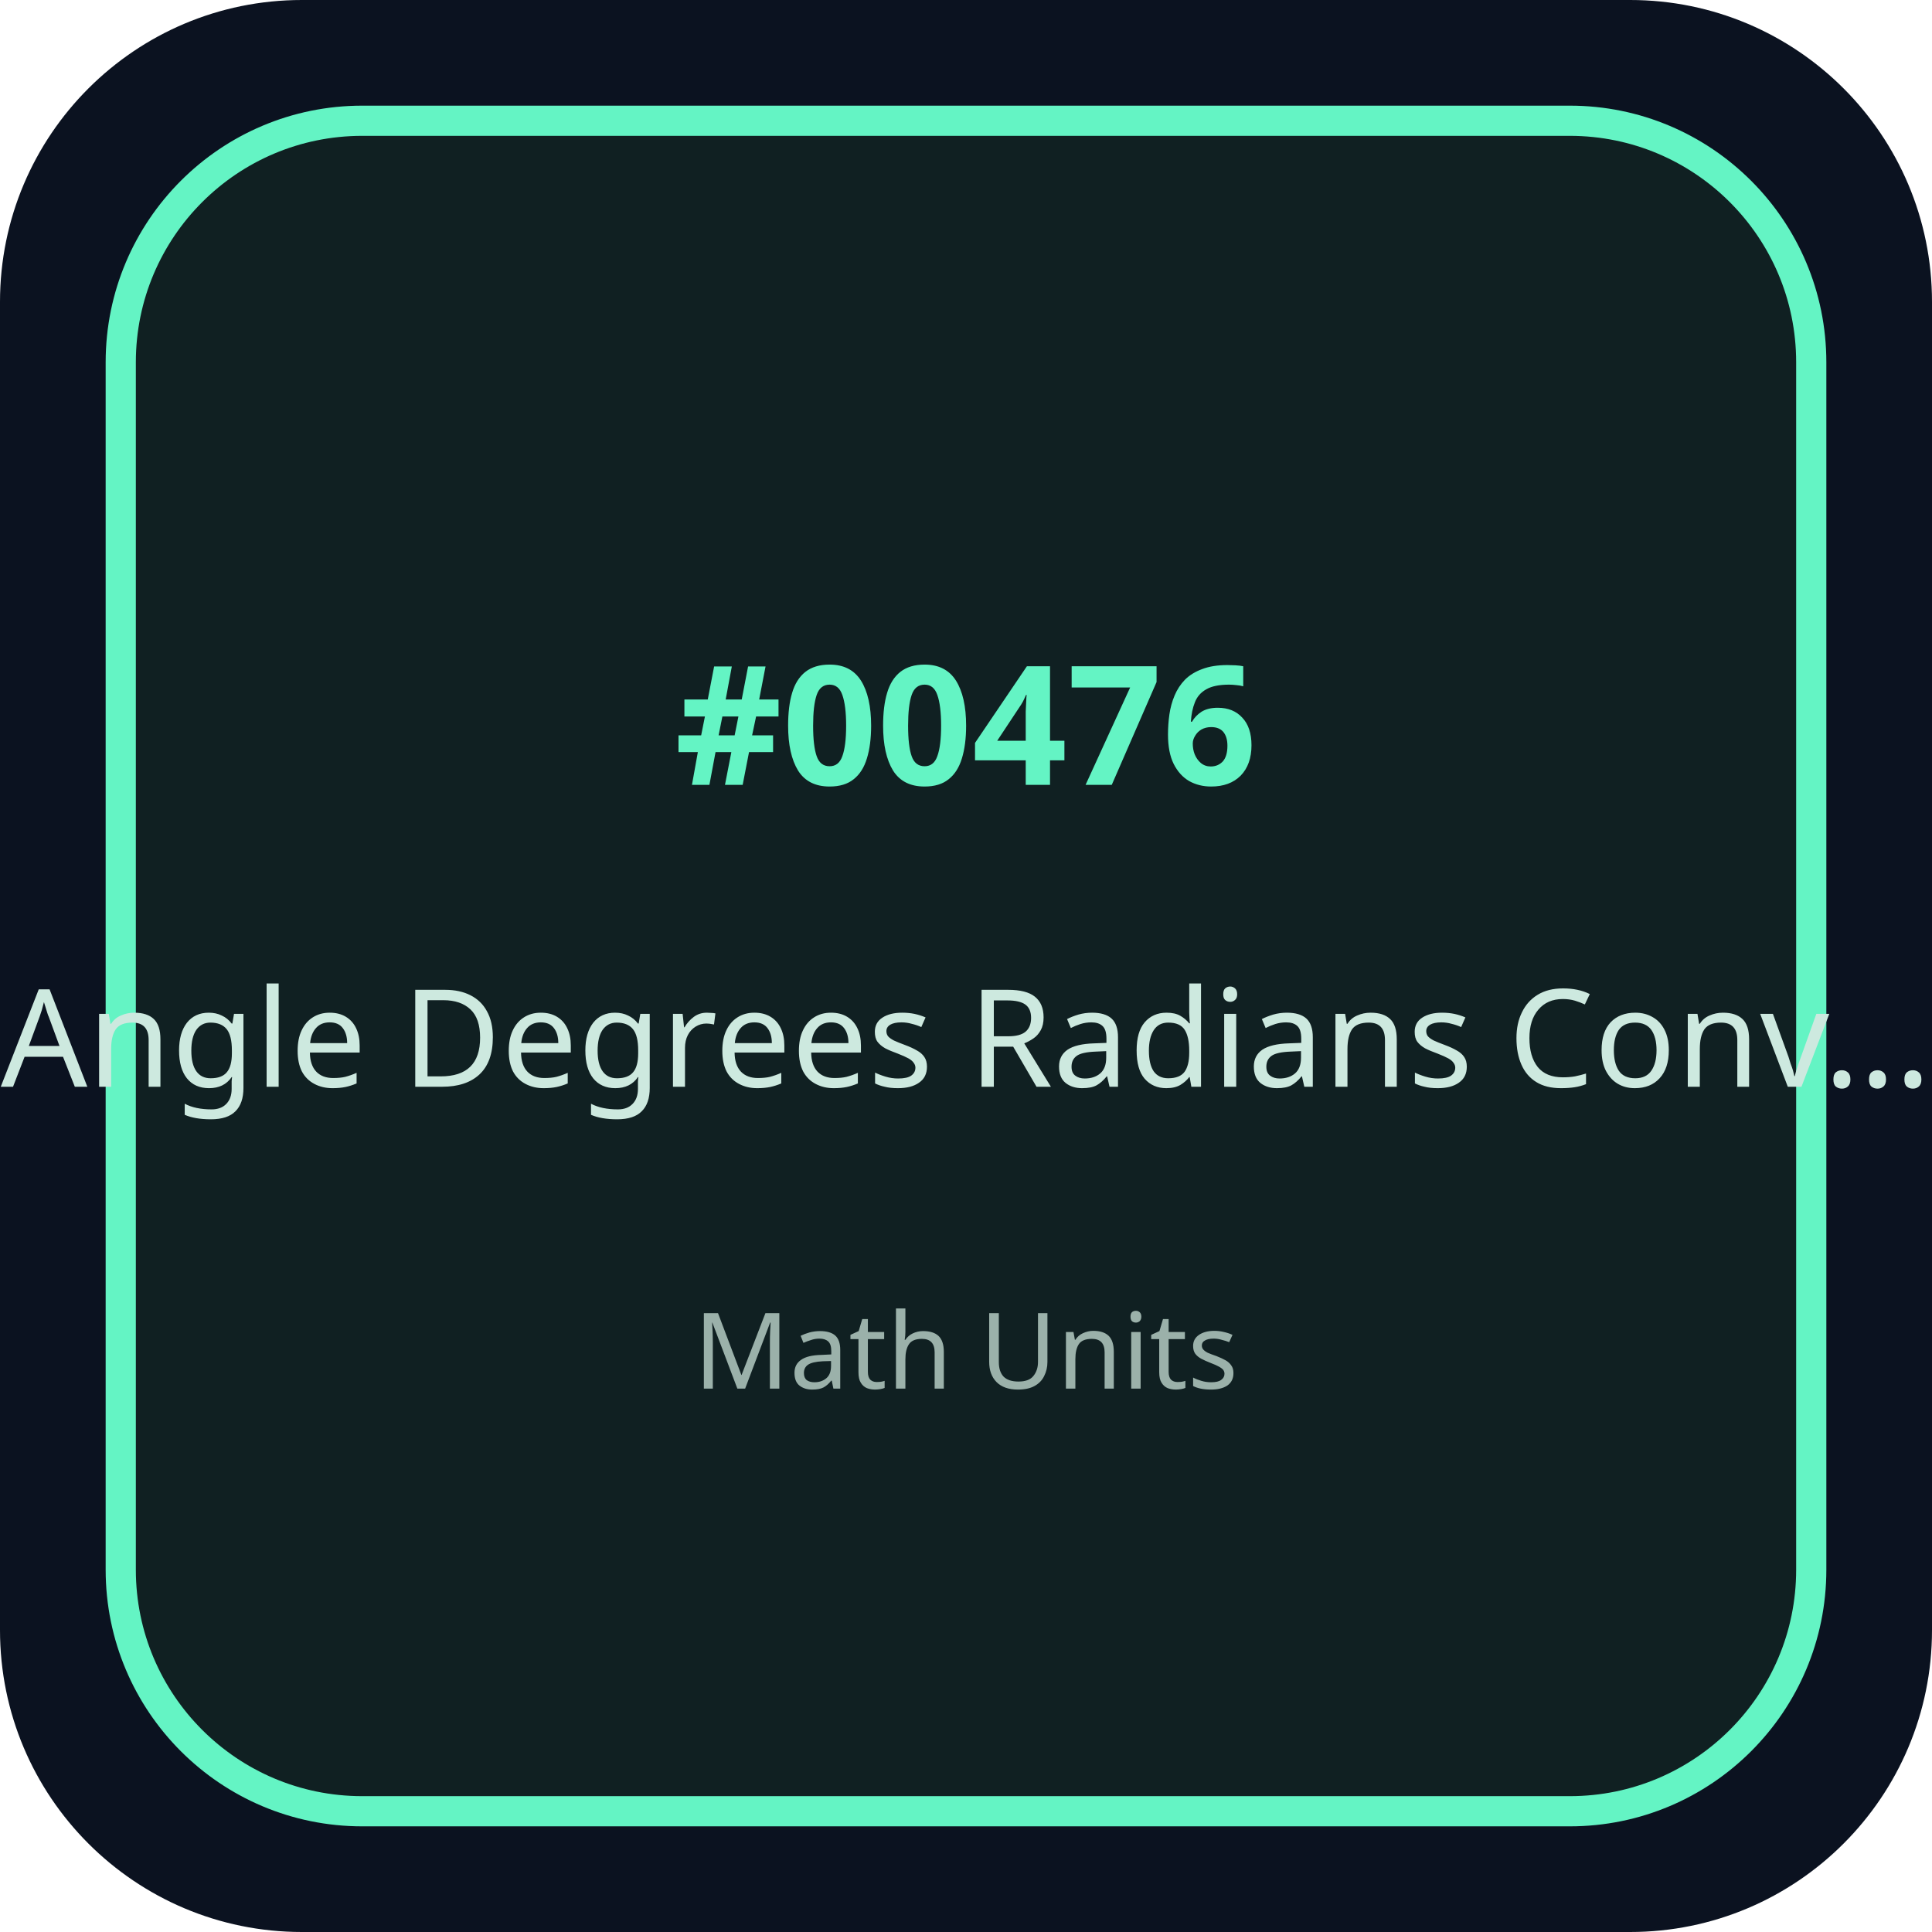
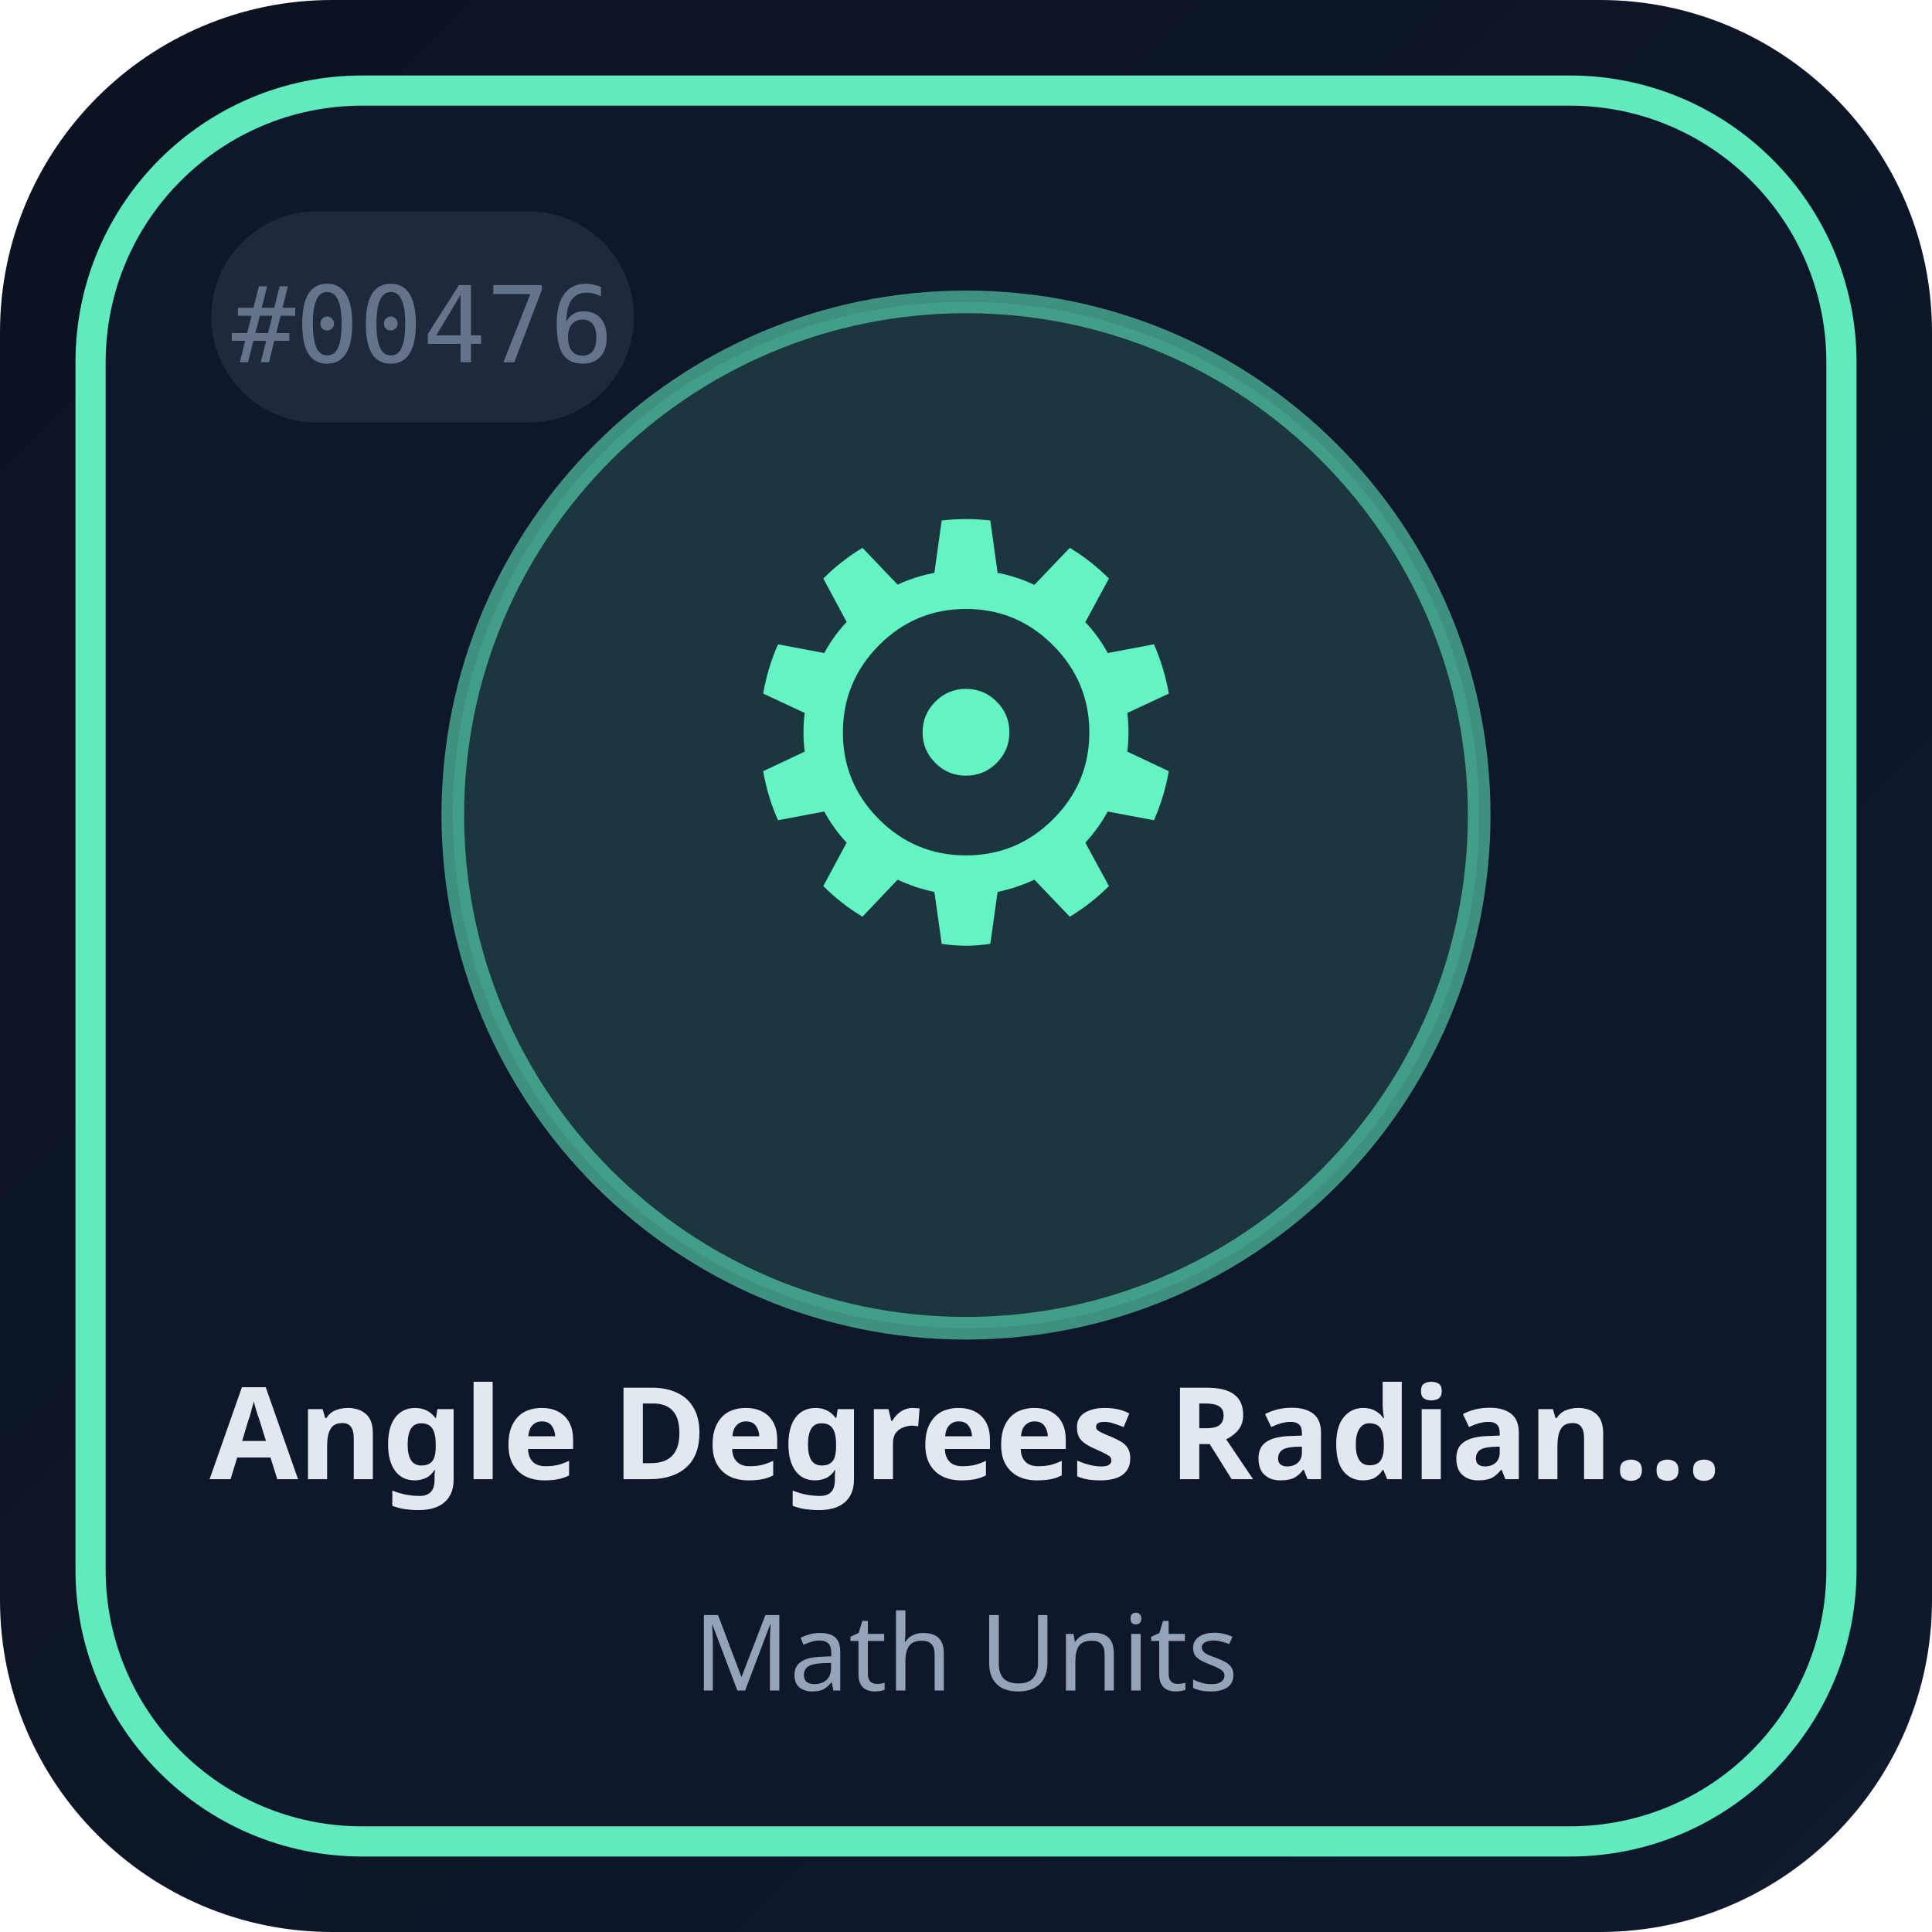
<svg xmlns="http://www.w3.org/2000/svg" width="128" height="128" viewBox="0 0 128 128" role="img" aria-labelledby="t d">
-   <rect width="128" height="128" rx="20" fill="#0b1220" />
-   <rect x="8" y="8" width="112" height="112" rx="16" fill="#102022" stroke="#64f4c4" stroke-width="2" />
-   <text x="64" y="52" text-anchor="middle" font-family="system-ui,sans-serif" font-size="11" fill="#64f4c4" font-weight="700">#00476</text>
-   <text x="64" y="72" text-anchor="middle" font-family="system-ui,sans-serif" font-size="9" fill="#cde9df">Angle Degrees Radians Conv…</text>
-   <text x="64" y="92" text-anchor="middle" font-family="system-ui,sans-serif" font-size="7" fill="#9bb1aa">Math  Units</text>
+   <defs>
+     <linearGradient id="bg" x1="0" y1="0" x2="1" y2="1">
+       <stop offset="0%" stop-color="#0b1220" />
+       <stop offset="100%" stop-color="#0f1a2e" />
+     </linearGradient>
+   </defs>
+   <rect width="128" height="128" rx="22" fill="url(#bg)" />
+   <rect x="6" y="6" width="116" height="116" rx="18" fill="#0f172a" stroke="#64f4c4" stroke-width="2" opacity="0.95" />
+   <circle cx="64" cy="54" r="34" fill="#64f4c4" fill-opacity="0.14" stroke="#64f4c4" stroke-width="1.5" stroke-opacity="0.55" />
+   <text x="64" y="62" text-anchor="middle" font-family="system-ui,Segoe UI Emoji,sans-serif" font-size="38" fill="#64f4c4" font-weight="700">⚙</text>
+   <text x="64" y="98" text-anchor="middle" font-family="system-ui,sans-serif" font-size="8.5" fill="#e2e8f0" font-weight="600">Angle Degrees Radian…</text>
+   <text x="64" y="112" text-anchor="middle" font-family="system-ui,sans-serif" font-size="7" fill="#94a3b8">Math  Units</text>
+   <rect x="14" y="14" width="28" height="14" rx="7" fill="#1e293b" />
+   <text x="28" y="24" text-anchor="middle" font-family="ui-monospace,Consolas,monospace" font-size="7" fill="#64748b">#00476</text>
</svg>
